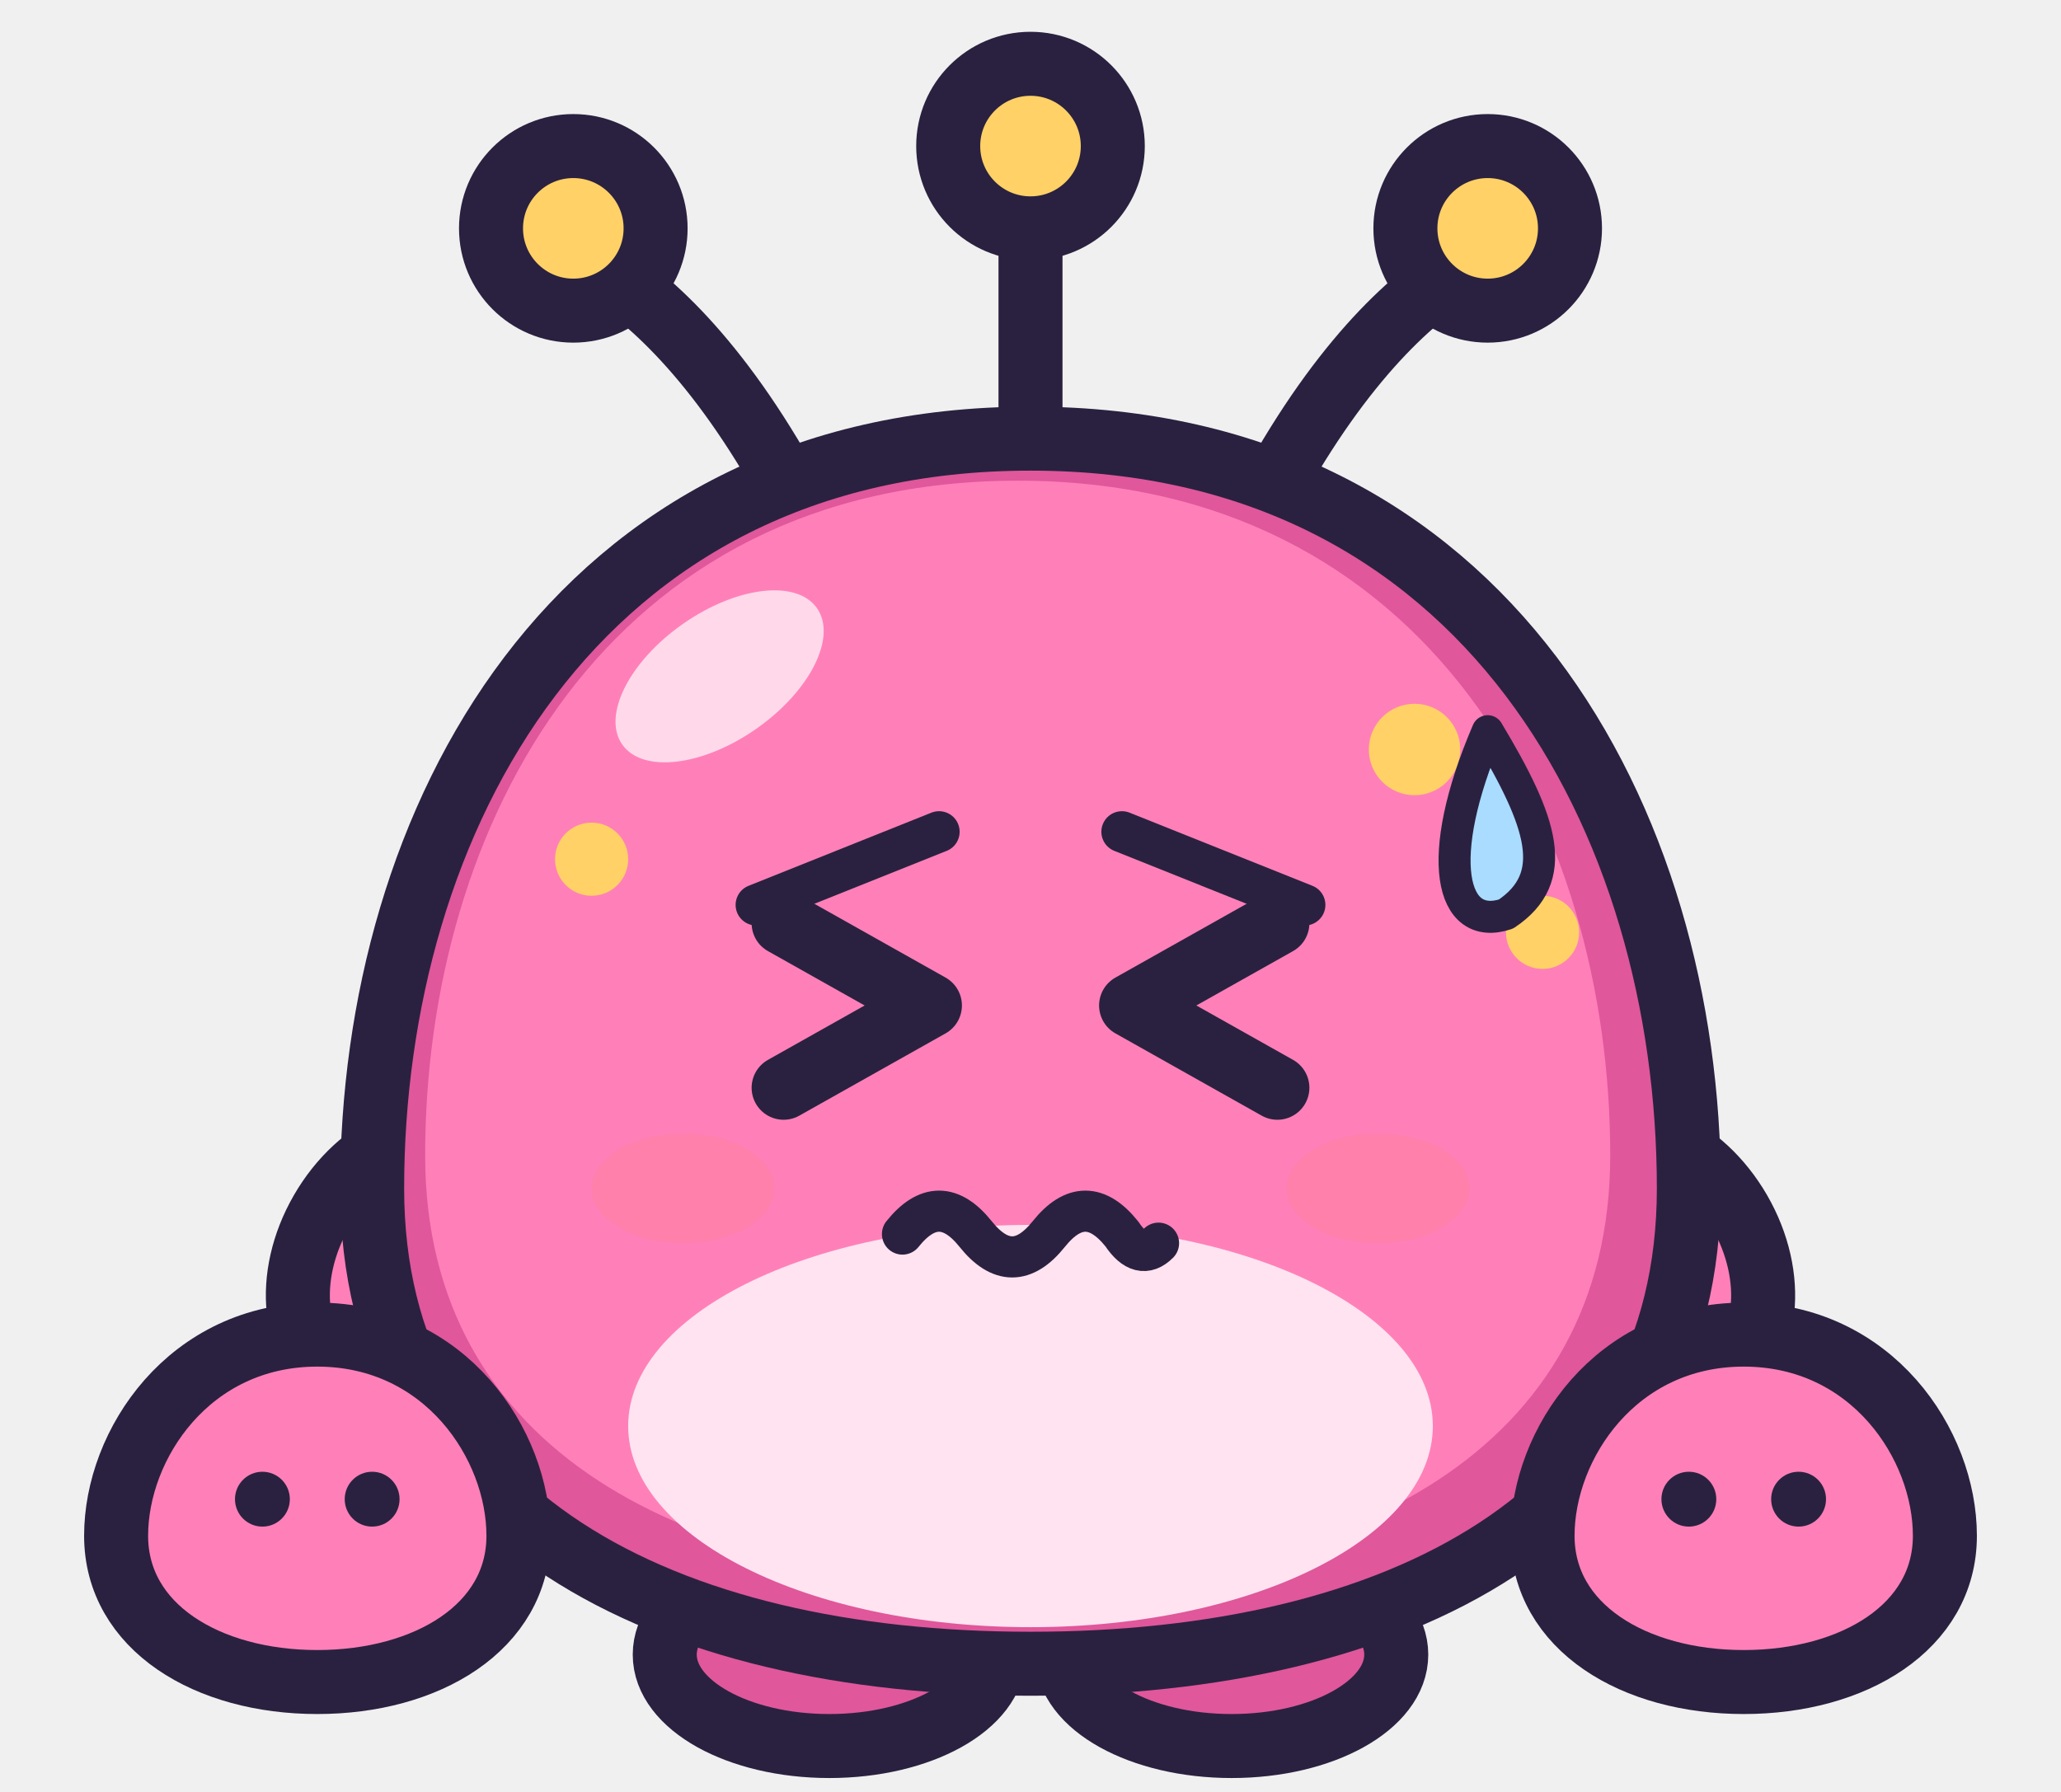
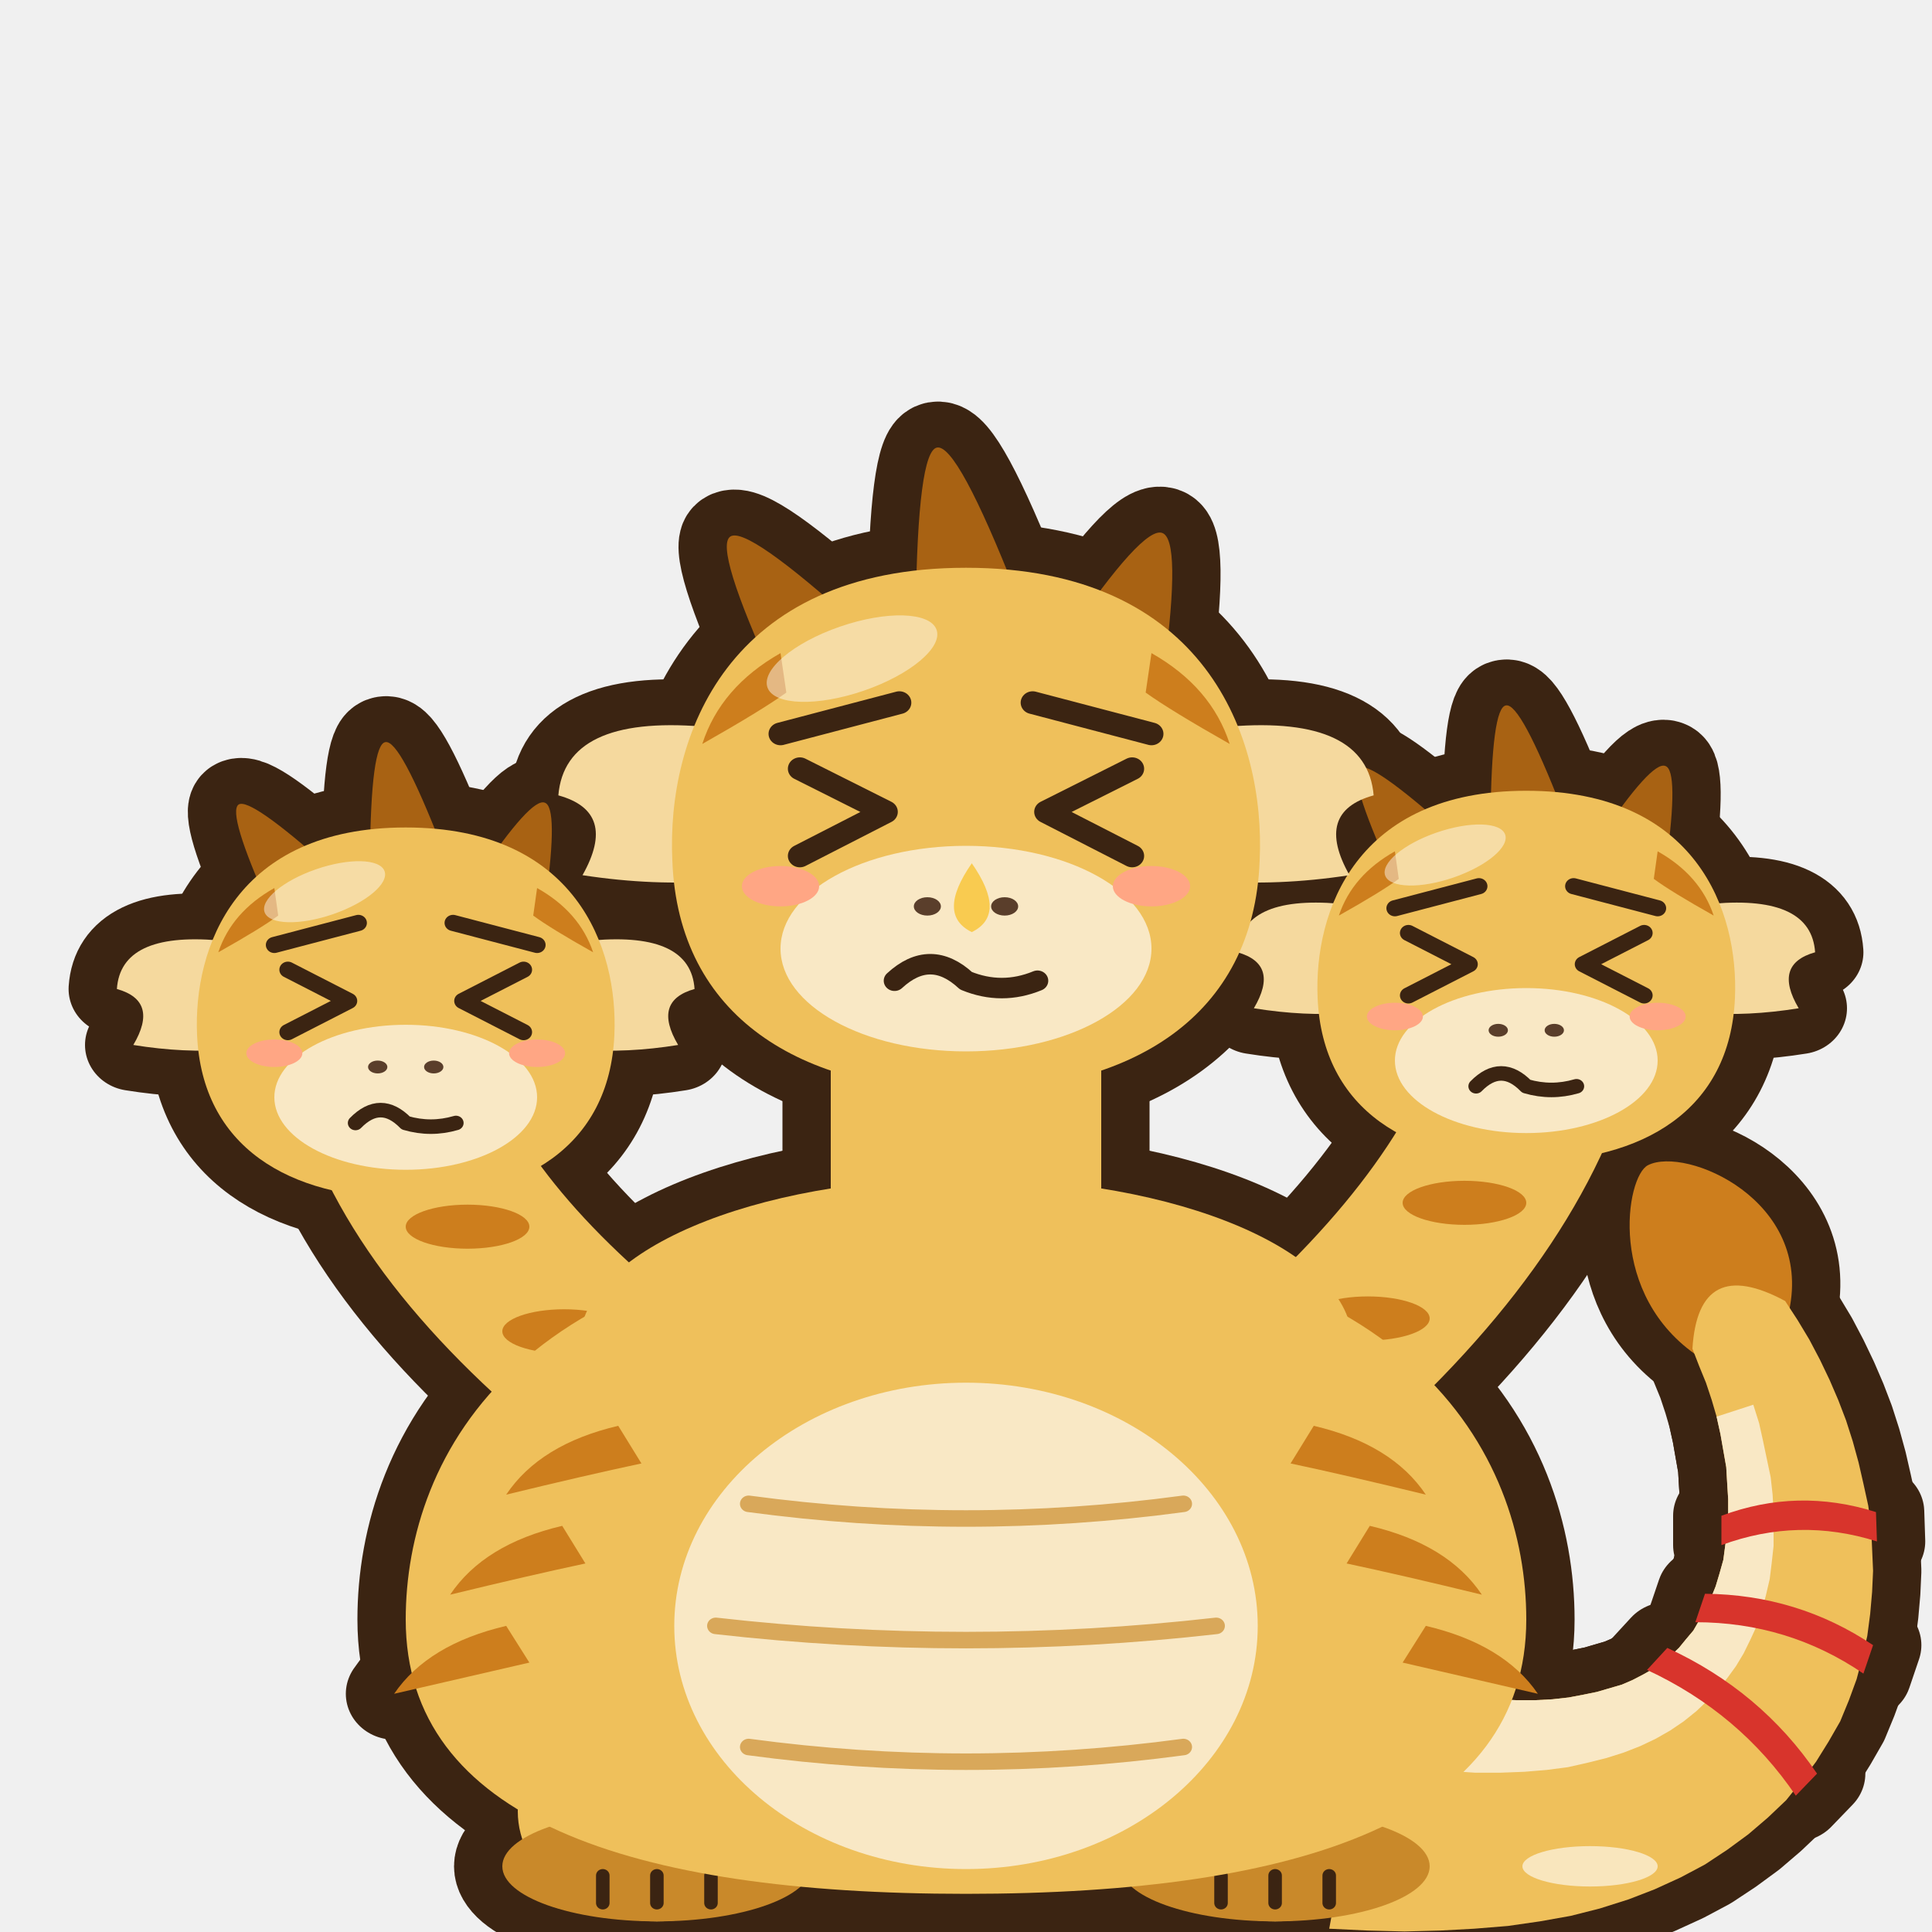
- <svg xmlns="http://www.w3.org/2000/svg" class="cr" viewBox="3.1 30.9 193.8 168.5" aria-label="Hivekin com erro" height="1024" width="1178">
-   <g class="z86" transform="matrix(.86 0 0 .86 14 27.44)">
-     <path class="o ln" d="M100 54 L100 28" fill="none" stroke="rgb(42, 33, 64)" stroke-width="7" stroke-linejoin="round" stroke-linecap="round" />
-     <circle class="o" fill="#ffd166" cx="100" cy="20" r="9" stroke="rgb(42, 33, 64)" stroke-width="7" stroke-linejoin="round" stroke-linecap="round" />
-     <path class="o ln" d="M76 62 C68 46 60 38 54 34" fill="none" stroke="rgb(42, 33, 64)" stroke-width="7" stroke-linejoin="round" stroke-linecap="round" />
-     <circle class="o" fill="#ffd166" cx="50" cy="29" r="9" stroke="rgb(42, 33, 64)" stroke-width="7" stroke-linejoin="round" stroke-linecap="round" />
-     <path class="o ln" d="M124 62 C132 46 140 38 146 34" fill="none" stroke="rgb(42, 33, 64)" stroke-width="7" stroke-linejoin="round" stroke-linecap="round" />
-     <circle class="o" fill="#ffd166" cx="150" cy="29" r="9" stroke="rgb(42, 33, 64)" stroke-width="7" stroke-linejoin="round" stroke-linecap="round" />
-     <ellipse class="o" fill="#e0579b" cx="78" cy="185" rx="18" ry="10" stroke="rgb(42, 33, 64)" stroke-width="7" stroke-linejoin="round" stroke-linecap="round" />
-     <ellipse class="o" fill="#e0579b" cx="122" cy="185" rx="18" ry="10" stroke="rgb(42, 33, 64)" stroke-width="7" stroke-linejoin="round" stroke-linecap="round" />
-     <ellipse class="o" fill="#ff80b8" cx="32" cy="142" rx="11" ry="15" transform="rotate(30 32 142)" stroke="rgb(42, 33, 64)" stroke-width="7" stroke-linejoin="round" stroke-linecap="round" />
-     <ellipse class="o" fill="#ff80b8" cx="168" cy="142" rx="11" ry="15" transform="rotate(-30 168 142)" stroke="rgb(42, 33, 64)" stroke-width="7" stroke-linejoin="round" stroke-linecap="round" />
-     <path fill="#e0579b" d="M100 52 C150 52 172 94 172 134 C172 170 140 186 100 186 C60 186 28 170 28 134 C28 94 50 52 100 52Z" stroke="none" />
-     <path fill="#ff80b8" transform="matrix(.9 0 0 .9 8.6 9.8)" d="M100 52 C150 52 172 94 172 134 C172 170 140 186 100 186 C60 186 28 170 28 134 C28 94 50 52 100 52Z" stroke="none" />
-     <ellipse fill="#ffe3f0" cx="100" cy="160" rx="44" ry="22" stroke="none" />
-     <circle fill="#ffd166" cx="142" cy="86" r="5" stroke="none" />
-     <circle fill="#ffd166" cx="156" cy="106" r="4" stroke="none" />
-     <circle fill="#ffd166" cx="52" cy="98" r="4" stroke="none" />
-     <path class="o ln" d="M100 52 C150 52 172 94 172 134 C172 170 140 186 100 186 C60 186 28 170 28 134 C28 94 50 52 100 52Z" fill="none" stroke="rgb(42, 33, 64)" stroke-width="7" stroke-linejoin="round" stroke-linecap="round" />
-     <ellipse class="hl" cx="66" cy="78" rx="13" ry="7" transform="rotate(-35 66 78)" fill="rgb(255, 255, 255)" stroke="none" opacity="0.7" />
-     <path class="o ln m" d="M70 103 L90 95" fill="none" stroke="rgb(42, 33, 64)" stroke-width="4.5" stroke-linejoin="round" stroke-linecap="round" />
-     <path class="o ln m" d="M130 103 L110 95" fill="none" stroke="rgb(42, 33, 64)" stroke-width="4.5" stroke-linejoin="round" stroke-linecap="round" />
-     <path class="o ln" d="M73 105 L89 114 L73 123" fill="none" stroke="rgb(42, 33, 64)" stroke-width="7" stroke-linejoin="round" stroke-linecap="round" />
-     <path class="o ln" d="M127 105 L111 114 L127 123" fill="none" stroke="rgb(42, 33, 64)" stroke-width="7" stroke-linejoin="round" stroke-linecap="round" />
-     <path class="o ln m" d="M86 139 Q90 134 94 139 Q98 144 102 139 Q106 134 110 139 Q112 142 114 140" fill="none" stroke="rgb(42, 33, 64)" stroke-width="4.5" stroke-linejoin="round" stroke-linecap="round" />
-     <path class="o thin" fill="#a9dcff" d="M150 84 C156 94 158 100 152 104 C146 106 144 98 150 84Z" stroke="rgb(42, 33, 64)" stroke-width="3.5" stroke-linejoin="round" stroke-linecap="round" />
-     <ellipse class="ck" cx="62" cy="134" rx="10" ry="6" fill="rgb(255, 127, 159)" stroke="none" opacity="0.55" />
-     <ellipse class="ck" cx="138" cy="134" rx="10" ry="6" fill="rgb(255, 127, 159)" stroke="none" opacity="0.55" />
-     <path class="o" fill="#ff80b8" d="M22 150 C36 150 44 162 44 172 C44 182 34 188 22 188 C10 188 0 182 0 172 C0 162 8 150 22 150Z" stroke="rgb(42, 33, 64)" stroke-width="7" stroke-linejoin="round" stroke-linecap="round" />
-     <circle class="k" cx="16" cy="168" r="3" fill="rgb(42, 33, 64)" stroke="none" />
-     <circle class="k" cx="28" cy="168" r="3" fill="rgb(42, 33, 64)" stroke="none" />
-     <path class="o" fill="#ff80b8" d="M178 150 C192 150 200 162 200 172 C200 182 190 188 178 188 C166 188 156 182 156 172 C156 162 164 150 178 150Z" stroke="rgb(42, 33, 64)" stroke-width="7" stroke-linejoin="round" stroke-linecap="round" />
-     <circle class="k" cx="172" cy="168" r="3" fill="rgb(42, 33, 64)" stroke="none" />
-     <circle class="k" cx="184" cy="168" r="3" fill="rgb(42, 33, 64)" stroke="none" />
+ <svg xmlns="http://www.w3.org/2000/svg" viewBox="0 0 200 200" width="400" height="400">
+   <g transform="translate(100 197) scale(1 0.95) translate(-100 -197)">
+     <g class="o">
+       <path stroke="#3b2412" stroke-width="10" stroke-linejoin="round" d="M185.2 132.5 C187.7 120.4 174.5 114.5 170.6 116.6 C168.3 117.8 166.3 130.8 175.9 137.5 Z" fill="#3b2412" />
+       <path stroke="#3b2412" stroke-width="10" stroke-linejoin="round" d="M137.6 199.8 L141.6 200.0 L145.4 200.1 L149.1 200.0 L152.6 199.8 L156.1 199.5 L159.4 199.0 L162.6 198.4 L165.6 197.6 L168.6 196.6 L171.3 195.5 L174.0 194.2 L176.5 192.8 L178.8 191.2 L181.0 189.5 L183.0 187.7 L184.9 185.8 L186.5 183.7 L188.0 181.6 L189.3 179.4 L190.5 177.2 L191.4 174.9 L192.2 172.6 L192.8 170.2 L193.3 167.9 L193.6 165.5 L193.8 163.1 L193.9 160.8 L193.8 158.4 L193.7 156.0 L193.4 153.7 L192.9 151.3 L192.4 149.0 L191.8 146.7 L191.1 144.4 L190.3 142.2 L189.4 140.0 L188.4 137.8 L187.3 135.6 L186.1 133.5 L184.8 131.4 Q175.8 126.3 175.2 136.6 L175.2 136.6 L175.9 138.5 L176.6 140.3 L177.2 142.2 L177.7 144.0 L178.1 145.9 L178.4 147.7 L178.7 149.5 L178.8 151.3 L178.9 153.0 L178.9 154.8 L178.8 156.4 L178.6 158.0 L178.4 159.6 L178.0 161.1 L177.6 162.5 L177.1 163.8 L176.6 165.0 L175.9 166.2 L175.3 167.3 L174.5 168.3 L173.8 169.2 L172.9 170.1 L172.0 170.8 L171.1 171.5 L170.1 172.1 L169.0 172.7 L167.9 173.2 L166.6 173.6 L165.3 174.0 L163.9 174.3 L162.4 174.6 L160.7 174.8 L158.9 174.9 L157.0 174.9 L154.9 174.8 L152.7 174.5 L150.3 174.2 L147.8 173.7 L145.2 173.1 L142.4 172.2 Z" fill="#3b2412" />
+       <path stroke="#3b2412" stroke-width="10" stroke-linejoin="round" d="M147.0 182.3 L149.9 182.6 L152.7 182.8 L155.3 182.8 L157.8 182.7 L160.1 182.5 L162.3 182.2 L164.4 181.7 L166.3 181.2 L168.1 180.6 L169.8 179.9 L171.4 179.1 L172.9 178.2 L174.3 177.2 L175.6 176.1 L176.7 175.0 L177.8 173.8 L178.8 172.5 L179.7 171.2 L180.5 169.8 L181.2 168.3 L181.9 166.7 L182.4 165.1 L182.8 163.5 L183.2 161.7 L183.4 160.0 L183.6 158.1 L183.6 156.3 L183.6 154.4 L183.5 152.5 L183.3 150.6 L182.9 148.6 L182.5 146.6 L182.1 144.7 L181.5 142.7 L177.7 144.0 L178.1 145.9 L178.4 147.7 L178.7 149.5 L178.8 151.3 L178.9 153.0 L178.9 154.8 L178.8 156.4 L178.6 158.0 L178.4 159.6 L178.0 161.1 L177.6 162.5 L177.1 163.8 L176.6 165.0 L175.9 166.2 L175.3 167.3 L174.5 168.3 L173.8 169.2 L172.9 170.1 L172.0 170.8 L171.1 171.5 L170.1 172.1 L169.0 172.7 L167.9 173.2 L166.6 173.6 L165.3 174.0 L163.9 174.3 L162.4 174.6 L160.7 174.8 L158.9 174.9 L157.0 174.9 L154.9 174.8 L152.7 174.5 L150.3 174.2 L147.8 173.7 Z" fill="#3b2412" />
+       <path stroke="#3b2412" stroke-width="10" stroke-linejoin="round" d="M185.9 185.3 Q180.1 176.3 170.5 171.6 L172.6 169.2 Q182.3 173.9 188.1 182.9 Z" fill="#3b2412" />
+       <path stroke="#3b2412" stroke-width="10" stroke-linejoin="round" d="M192.9 172.0 Q185.1 166.4 175.5 166.4 L176.5 163.3 Q186.1 163.4 193.9 168.9 Z" fill="#3b2412" />
+       <path stroke="#3b2412" stroke-width="10" stroke-linejoin="round" d="M194.3 157.6 Q186.2 154.9 178.2 158.0 L178.2 154.8 Q186.1 151.7 194.2 154.4 Z" fill="#3b2412" />
+       <ellipse stroke="#3b2412" stroke-width="10" stroke-linejoin="round" cx="68.0" cy="187.0" rx="14.4" ry="12.0" fill="#3b2412" />
+       <ellipse stroke="#3b2412" stroke-width="10" stroke-linejoin="round" cx="68.0" cy="193.0" rx="16.0" ry="6.0" fill="#3b2412" />
+       <path d="M62.4 194.0 L62.4 197.0 M68.0 194.0 L68.0 197.0 M73.6 194.0 L73.6 197.0" fill="none" stroke="#3b2412" stroke-width="11.4" stroke-linecap="round" stroke-linejoin="round" />
+       <ellipse stroke="#3b2412" stroke-width="10" stroke-linejoin="round" cx="132.0" cy="187.0" rx="14.4" ry="12.0" fill="#3b2412" />
+       <ellipse stroke="#3b2412" stroke-width="10" stroke-linejoin="round" cx="132.0" cy="193.0" rx="16.0" ry="6.0" fill="#3b2412" />
+       <path d="M126.4 194.0 L126.4 197.0 M132.0 194.0 L132.0 197.0 M137.6 194.0 L137.6 197.0" fill="none" stroke="#3b2412" stroke-width="11.4" stroke-linecap="round" stroke-linejoin="round" />
+       <path d="M72.0 146.0 Q49.0 129.0 42.0 112.0" fill="none" stroke="#3b2412" stroke-width="30.0" stroke-linecap="round" stroke-linejoin="round" />
+       <path d="M128.0 146.0 Q151.0 127.0 158.0 108.0" fill="none" stroke="#3b2412" stroke-width="30.0" stroke-linecap="round" stroke-linejoin="round" />
+       <ellipse stroke="#3b2412" stroke-width="10" stroke-linejoin="round" cx="58.4" cy="134.7" rx="6.4" ry="2.4" fill="#3b2412" />
+       <ellipse stroke="#3b2412" stroke-width="10" stroke-linejoin="round" cx="48.4" cy="123.3" rx="6.4" ry="2.4" fill="#3b2412" />
+       <ellipse stroke="#3b2412" stroke-width="10" stroke-linejoin="round" cx="141.6" cy="133.3" rx="6.4" ry="2.4" fill="#3b2412" />
+       <ellipse stroke="#3b2412" stroke-width="10" stroke-linejoin="round" cx="151.6" cy="120.7" rx="6.4" ry="2.4" fill="#3b2412" />
+       <ellipse stroke="#3b2412" stroke-width="10" stroke-linejoin="round" cx="100.0" cy="136.0" rx="40.0" ry="18.0" fill="#3b2412" />
+       <path d="M100.0 146.0 Q100.0 126.0 100.0 106.0" fill="none" stroke="#3b2412" stroke-width="38.0" stroke-linecap="round" stroke-linejoin="round" />
+       <path stroke="#3b2412" stroke-width="10" stroke-linejoin="round" d="M100.0 124.0 C146.4 124.0 158.0 148.4 158.0 166.1 C158.0 187.8 134.8 196.0 100.0 196.0 C65.2 196.0 42.0 187.8 42.0 166.1 C42.0 148.4 53.6 124.0 100.0 124.0 Z" fill="#3b2412" />
+       <path stroke="#3b2412" stroke-width="10" stroke-linejoin="round" d="M64.0 145.0 Q55.9 147.0 52.4 152.5 Q60.6 150.4 66.4 149.1 Z" fill="#3b2412" />
+       <path stroke="#3b2412" stroke-width="10" stroke-linejoin="round" d="M58.2 155.9 Q50.1 157.9 46.6 163.4 Q54.8 161.3 60.6 160.0 Z" fill="#3b2412" />
+       <path stroke="#3b2412" stroke-width="10" stroke-linejoin="round" d="M52.4 166.8 Q44.3 168.8 40.8 174.2 Q49.0 172.2 54.8 170.8 Z" fill="#3b2412" />
+       <path stroke="#3b2412" stroke-width="10" stroke-linejoin="round" d="M136.0 145.0 Q144.1 147.0 147.6 152.5 Q139.4 150.4 133.6 149.1 Z" fill="#3b2412" />
+       <path stroke="#3b2412" stroke-width="10" stroke-linejoin="round" d="M141.8 155.9 Q149.9 157.9 153.4 163.4 Q145.2 161.3 139.4 160.0 Z" fill="#3b2412" />
+       <path stroke="#3b2412" stroke-width="10" stroke-linejoin="round" d="M147.6 166.8 Q155.7 168.8 159.2 174.2 Q151.0 172.2 145.2 170.8 Z" fill="#3b2412" />
+       <ellipse stroke="#3b2412" stroke-width="10" stroke-linejoin="round" cx="100.0" cy="166.8" rx="30.2" ry="26.5" fill="#3b2412" />
+       <path d="M77.5 153.5 Q100.0 156.7 122.5 153.5" fill="none" stroke="#3b2412" stroke-width="11.8" stroke-linecap="round" stroke-linejoin="round" />
+       <path d="M74.1 166.8 Q100.0 169.9 125.9 166.8" fill="none" stroke="#3b2412" stroke-width="11.8" stroke-linecap="round" stroke-linejoin="round" />
+       <path d="M77.5 180.0 Q100.0 183.2 122.5 180.0" fill="none" stroke="#3b2412" stroke-width="11.8" stroke-linecap="round" stroke-linejoin="round" />
+       <path stroke="#3b2412" stroke-width="10" stroke-linejoin="round" d="M34.1 84.2 Q25.9 76.5 24.7 77.3 Q23.5 78.2 27.9 88.5 Z" fill="#3b2412" />
+       <path stroke="#3b2412" stroke-width="10" stroke-linejoin="round" d="M45.7 81.8 Q41.4 70.2 39.9 70.5 Q38.4 70.7 38.3 83.0 Z" fill="#3b2412" />
+       <path stroke="#3b2412" stroke-width="10" stroke-linejoin="round" d="M56.5 87.6 Q57.8 77.6 56.4 77.1 Q55.0 76.5 49.5 85.1 Z" fill="#3b2412" />
+       <path stroke="#3b2412" stroke-width="10" stroke-linejoin="round" d="M22.6 92.1 Q12.5 91.2 12.1 97.4 Q16.5 98.7 13.8 103.5 Q19.1 104.4 23.7 104.0 Z" fill="#3b2412" />
+       <path stroke="#3b2412" stroke-width="10" stroke-linejoin="round" d="M61.4 92.1 Q71.5 91.2 71.9 97.4 Q67.5 98.7 70.2 103.5 Q64.9 104.4 60.3 104.0 Z" fill="#3b2412" />
+       <path stroke="#3b2412" stroke-width="10" stroke-linejoin="round" d="M42.0 79.8 C59.6 79.8 64.0 92.9 63.6 102.4 C63.1 114.6 54.1 120.2 42.0 120.2 C29.9 120.2 20.9 114.6 20.4 102.4 C20.0 92.9 24.4 79.8 42.0 79.8 Z" fill="#3b2412" />
+       <path stroke="#3b2412" stroke-width="10" stroke-linejoin="round" d="M28.4 86.4 Q24.0 89.0 22.6 93.4 Q27.0 90.8 28.8 89.4 Z" fill="#3b2412" />
+       <path stroke="#3b2412" stroke-width="10" stroke-linejoin="round" d="M55.6 86.4 Q60.0 89.0 61.4 93.4 Q57.0 90.8 55.2 89.4 Z" fill="#3b2412" />
+       <ellipse stroke="#3b2412" stroke-width="10" stroke-linejoin="round" cx="42.0" cy="109.2" rx="13.6" ry="7.9" fill="#3b2412" />
+       <ellipse stroke="#3b2412" stroke-width="10" stroke-linejoin="round" cx="39.1" cy="105.9" rx="1.0" ry="0.7" fill="#3b2412" />
+       <ellipse stroke="#3b2412" stroke-width="10" stroke-linejoin="round" cx="44.9" cy="105.9" rx="1.0" ry="0.7" fill="#3b2412" />
+       <path d="M29.8 95.3 L36.1 98.7 L29.8 102.1" fill="none" stroke="#3b2412" stroke-width="11.76" stroke-linecap="round" stroke-linejoin="round" />
+       <path d="M28.4 92.6 L37.1 90.2" fill="none" stroke="#3b2412" stroke-width="11.76" stroke-linecap="round" stroke-linejoin="round" />
+       <path d="M54.2 95.3 L47.9 98.7 L54.2 102.1" fill="none" stroke="#3b2412" stroke-width="11.76" stroke-linecap="round" stroke-linejoin="round" />
+       <path d="M55.6 92.6 L46.9 90.2" fill="none" stroke="#3b2412" stroke-width="11.76" stroke-linecap="round" stroke-linejoin="round" />
+       <path d="M36.8 112.0 Q39.4 109.2 42.0 112.0 Q44.6 112.8 47.2 112.0" fill="none" stroke="#3b2412" stroke-width="11.584" stroke-linecap="round" stroke-linejoin="round" />
+       <ellipse stroke="#3b2412" stroke-width="10" stroke-linejoin="round" cx="28.4" cy="104.4" rx="2.9" ry="1.5" fill="#3b2412" />
+       <ellipse stroke="#3b2412" stroke-width="10" stroke-linejoin="round" cx="55.6" cy="104.4" rx="2.9" ry="1.5" fill="#3b2412" />
+       <path stroke="#3b2412" stroke-width="10" stroke-linejoin="round" d="M150.1 80.2 Q141.9 72.5 140.7 73.3 Q139.5 74.2 143.9 84.5 Z" fill="#3b2412" />
+       <path stroke="#3b2412" stroke-width="10" stroke-linejoin="round" d="M161.7 77.8 Q157.4 66.2 155.9 66.5 Q154.4 66.7 154.3 79.0 Z" fill="#3b2412" />
+       <path stroke="#3b2412" stroke-width="10" stroke-linejoin="round" d="M172.5 83.6 Q173.8 73.6 172.4 73.1 Q171.0 72.5 165.5 81.1 Z" fill="#3b2412" />
+       <path stroke="#3b2412" stroke-width="10" stroke-linejoin="round" d="M138.6 88.1 Q128.5 87.2 128.1 93.4 Q132.5 94.7 129.8 99.5 Q135.1 100.4 139.7 100.0 Z" fill="#3b2412" />
+       <path stroke="#3b2412" stroke-width="10" stroke-linejoin="round" d="M177.4 88.1 Q187.5 87.2 187.9 93.4 Q183.5 94.7 186.2 99.5 Q180.9 100.4 176.3 100.0 Z" fill="#3b2412" />
+       <path stroke="#3b2412" stroke-width="10" stroke-linejoin="round" d="M158.0 75.8 C175.6 75.8 180.0 88.9 179.6 98.4 C179.1 110.6 170.1 116.2 158.0 116.2 C145.9 116.2 136.9 110.6 136.4 98.4 C136.0 88.9 140.4 75.8 158.0 75.8 Z" fill="#3b2412" />
+       <path stroke="#3b2412" stroke-width="10" stroke-linejoin="round" d="M144.4 82.4 Q140.0 85.0 138.6 89.4 Q143.0 86.8 144.8 85.4 Z" fill="#3b2412" />
+       <path stroke="#3b2412" stroke-width="10" stroke-linejoin="round" d="M171.6 82.4 Q176.0 85.0 177.4 89.4 Q173.0 86.8 171.2 85.4 Z" fill="#3b2412" />
+       <ellipse stroke="#3b2412" stroke-width="10" stroke-linejoin="round" cx="158.0" cy="105.2" rx="13.6" ry="7.9" fill="#3b2412" />
+       <ellipse stroke="#3b2412" stroke-width="10" stroke-linejoin="round" cx="155.1" cy="101.9" rx="1.0" ry="0.7" fill="#3b2412" />
+       <ellipse stroke="#3b2412" stroke-width="10" stroke-linejoin="round" cx="160.9" cy="101.9" rx="1.0" ry="0.7" fill="#3b2412" />
+       <path d="M145.8 91.3 L152.1 94.7 L145.8 98.1" fill="none" stroke="#3b2412" stroke-width="11.76" stroke-linecap="round" stroke-linejoin="round" />
+       <path d="M144.4 88.6 L153.1 86.2" fill="none" stroke="#3b2412" stroke-width="11.76" stroke-linecap="round" stroke-linejoin="round" />
+       <path d="M170.2 91.3 L163.9 94.7 L170.2 98.1" fill="none" stroke="#3b2412" stroke-width="11.76" stroke-linecap="round" stroke-linejoin="round" />
+       <path d="M171.6 88.6 L162.9 86.2" fill="none" stroke="#3b2412" stroke-width="11.76" stroke-linecap="round" stroke-linejoin="round" />
+       <path d="M152.8 108.0 Q155.4 105.2 158.0 108.0 Q160.6 108.8 163.2 108.0" fill="none" stroke="#3b2412" stroke-width="11.584" stroke-linecap="round" stroke-linejoin="round" />
+       <ellipse stroke="#3b2412" stroke-width="10" stroke-linejoin="round" cx="144.4" cy="100.4" rx="2.9" ry="1.5" fill="#3b2412" />
+       <ellipse stroke="#3b2412" stroke-width="10" stroke-linejoin="round" cx="171.6" cy="100.4" rx="2.9" ry="1.5" fill="#3b2412" />
+       <path stroke="#3b2412" stroke-width="10" stroke-linejoin="round" d="M88.8 57.8 Q77.3 46.9 75.6 48.1 Q73.9 49.3 80.2 63.8 Z" fill="#3b2412" />
+       <path stroke="#3b2412" stroke-width="10" stroke-linejoin="round" d="M105.2 54.3 Q99.1 38.0 97.0 38.4 Q95.0 38.8 94.8 56.1 Z" fill="#3b2412" />
+       <path stroke="#3b2412" stroke-width="10" stroke-linejoin="round" d="M120.5 62.6 Q122.3 48.4 120.3 47.7 Q118.3 47.0 110.5 59.0 Z" fill="#3b2412" />
+       <path stroke="#3b2412" stroke-width="10" stroke-linejoin="round" d="M72.7 68.8 Q58.5 67.6 57.8 76.3 Q64.0 78.1 60.3 85.0 Q67.8 86.2 74.3 85.6 Z" fill="#3b2412" />
+       <path stroke="#3b2412" stroke-width="10" stroke-linejoin="round" d="M127.3 68.8 Q141.5 67.6 142.2 76.3 Q136.0 78.1 139.7 85.0 Q132.2 86.2 125.7 85.6 Z" fill="#3b2412" />
+       <path stroke="#3b2412" stroke-width="10" stroke-linejoin="round" d="M100.0 51.5 C124.8 51.5 131.0 70.0 130.4 83.4 C129.8 100.5 117.0 108.5 100.0 108.5 C83.0 108.5 70.2 100.5 69.6 83.4 C69.0 70.0 75.2 51.5 100.0 51.5 Z" fill="#3b2412" />
+       <path stroke="#3b2412" stroke-width="10" stroke-linejoin="round" d="M80.8 60.8 Q74.6 64.5 72.7 70.7 Q78.9 67.0 81.4 65.1 Z" fill="#3b2412" />
+       <path stroke="#3b2412" stroke-width="10" stroke-linejoin="round" d="M119.2 60.8 Q125.4 64.5 127.3 70.7 Q121.1 67.0 118.6 65.1 Z" fill="#3b2412" />
+       <ellipse stroke="#3b2412" stroke-width="10" stroke-linejoin="round" cx="100.0" cy="93.0" rx="19.2" ry="11.2" fill="#3b2412" />
+       <ellipse stroke="#3b2412" stroke-width="10" stroke-linejoin="round" cx="96.0" cy="88.4" rx="1.4" ry="1.0" fill="#3b2412" />
+       <ellipse stroke="#3b2412" stroke-width="10" stroke-linejoin="round" cx="104.0" cy="88.4" rx="1.4" ry="1.0" fill="#3b2412" />
+       <path d="M82.8 73.4 L91.7 78.1 L82.8 82.9" fill="none" stroke="#3b2412" stroke-width="12.48" stroke-linecap="round" stroke-linejoin="round" />
+       <path d="M80.8 69.6 L93.1 66.2" fill="none" stroke="#3b2412" stroke-width="12.48" stroke-linecap="round" stroke-linejoin="round" />
+       <path d="M117.2 73.4 L108.3 78.1 L117.2 82.9" fill="none" stroke="#3b2412" stroke-width="12.48" stroke-linecap="round" stroke-linejoin="round" />
+       <path d="M119.2 69.6 L106.9 66.2" fill="none" stroke="#3b2412" stroke-width="12.48" stroke-linecap="round" stroke-linejoin="round" />
+       <path d="M92.6 96.5 Q96.3 92.9 100.0 96.5 Q103.7 98.1 107.4 96.5" fill="none" stroke="#3b2412" stroke-width="12.232" stroke-linecap="round" stroke-linejoin="round" />
+       <ellipse stroke="#3b2412" stroke-width="10" stroke-linejoin="round" cx="80.8" cy="86.2" rx="4.0" ry="2.2" fill="#3b2412" />
+       <ellipse stroke="#3b2412" stroke-width="10" stroke-linejoin="round" cx="119.2" cy="86.2" rx="4.0" ry="2.2" fill="#3b2412" />
+       <path stroke="#3b2412" stroke-width="10" stroke-linejoin="round" d="M100.6 83.7 Q104.3 89.3 100.6 91.2 Q96.9 89.3 100.6 83.7 Z" fill="#3b2412" />
+     </g>
+     <path d="M185.2 132.5 C187.7 120.4 174.5 114.5 170.6 116.6 C168.3 117.8 166.3 130.8 175.9 137.5 Z" fill="#cd7e1d" />
+     <path d="M137.6 199.8 L141.6 200.0 L145.4 200.1 L149.1 200.0 L152.6 199.8 L156.1 199.5 L159.4 199.0 L162.6 198.4 L165.6 197.6 L168.6 196.6 L171.3 195.5 L174.0 194.2 L176.5 192.8 L178.8 191.2 L181.0 189.5 L183.0 187.7 L184.9 185.8 L186.5 183.7 L188.0 181.6 L189.3 179.4 L190.5 177.2 L191.4 174.9 L192.2 172.6 L192.8 170.2 L193.3 167.9 L193.6 165.5 L193.8 163.1 L193.9 160.8 L193.8 158.4 L193.7 156.0 L193.4 153.7 L192.9 151.3 L192.4 149.0 L191.8 146.7 L191.1 144.4 L190.3 142.2 L189.4 140.0 L188.4 137.8 L187.3 135.6 L186.1 133.5 L184.8 131.4 Q175.8 126.3 175.2 136.6 L175.2 136.6 L175.9 138.5 L176.6 140.3 L177.2 142.2 L177.7 144.0 L178.1 145.9 L178.4 147.7 L178.7 149.5 L178.8 151.3 L178.9 153.0 L178.9 154.8 L178.8 156.4 L178.6 158.0 L178.4 159.6 L178.0 161.1 L177.6 162.5 L177.1 163.8 L176.6 165.0 L175.9 166.2 L175.3 167.3 L174.5 168.3 L173.8 169.2 L172.9 170.1 L172.0 170.8 L171.1 171.5 L170.1 172.1 L169.0 172.7 L167.9 173.2 L166.6 173.6 L165.3 174.0 L163.9 174.3 L162.4 174.6 L160.7 174.8 L158.9 174.9 L157.0 174.9 L154.9 174.8 L152.7 174.5 L150.3 174.2 L147.8 173.7 L145.2 173.1 L142.4 172.2 Z" fill="#efc05b" />
+     <path d="M147.0 182.3 L149.9 182.6 L152.7 182.8 L155.3 182.8 L157.8 182.7 L160.1 182.5 L162.3 182.2 L164.4 181.7 L166.3 181.2 L168.1 180.6 L169.8 179.9 L171.4 179.1 L172.9 178.2 L174.3 177.2 L175.6 176.1 L176.7 175.0 L177.8 173.8 L178.8 172.5 L179.7 171.2 L180.5 169.8 L181.2 168.3 L181.9 166.7 L182.4 165.1 L182.8 163.5 L183.2 161.7 L183.4 160.0 L183.6 158.1 L183.6 156.3 L183.6 154.4 L183.5 152.5 L183.3 150.6 L182.9 148.6 L182.5 146.6 L182.1 144.7 L181.5 142.7 L177.7 144.0 L178.1 145.9 L178.4 147.7 L178.7 149.5 L178.8 151.3 L178.9 153.0 L178.9 154.8 L178.8 156.4 L178.6 158.0 L178.4 159.6 L178.0 161.1 L177.6 162.5 L177.1 163.8 L176.6 165.0 L175.9 166.2 L175.3 167.3 L174.5 168.3 L173.8 169.2 L172.9 170.1 L172.0 170.8 L171.1 171.5 L170.1 172.1 L169.0 172.7 L167.9 173.2 L166.6 173.6 L165.3 174.0 L163.9 174.3 L162.4 174.6 L160.7 174.8 L158.9 174.9 L157.0 174.9 L154.9 174.8 L152.7 174.5 L150.3 174.2 L147.8 173.7 Z" fill="#f9e8c5" />
+     <path d="M185.9 185.3 Q180.1 176.3 170.5 171.6 L172.6 169.2 Q182.3 173.9 188.1 182.9 Z" fill="#d8342c" />
+     <path d="M192.9 172.0 Q185.1 166.4 175.5 166.4 L176.5 163.3 Q186.1 163.4 193.9 168.9 Z" fill="#d8342c" />
+     <path d="M194.3 157.6 Q186.2 154.9 178.2 158.0 L178.2 154.8 Q186.1 151.7 194.2 154.4 Z" fill="#d8342c" />
+     <ellipse cx="164.6" cy="193.0" rx="7.0" ry="2.2" fill="#ffffff" opacity="0.6" transform="rotate(0 164.6 193.0)" />
+     <ellipse cx="68.0" cy="187.0" rx="14.4" ry="12.0" fill="#efc05b" />
+     <ellipse cx="68.0" cy="193.0" rx="16.0" ry="6.0" fill="#c9892a" />
+     <path d="M62.4 194.0 L62.4 197.0 M68.0 194.0 L68.0 197.0 M73.6 194.0 L73.6 197.0" fill="none" stroke="#3b2412" stroke-width="1.4" stroke-linecap="round" stroke-linejoin="round" />
+     <ellipse cx="132.0" cy="187.0" rx="14.4" ry="12.0" fill="#efc05b" />
+     <ellipse cx="132.0" cy="193.0" rx="16.0" ry="6.0" fill="#c9892a" />
+     <path d="M126.4 194.0 L126.4 197.0 M132.0 194.0 L132.0 197.0 M137.6 194.0 L137.6 197.0" fill="none" stroke="#3b2412" stroke-width="1.4" stroke-linecap="round" stroke-linejoin="round" />
+     <path d="M72.0 146.0 Q49.0 129.0 42.0 112.0" fill="none" stroke="#efc05b" stroke-width="20" stroke-linecap="round" stroke-linejoin="round" />
+     <path d="M128.0 146.0 Q151.0 127.0 158.0 108.0" fill="none" stroke="#efc05b" stroke-width="20" stroke-linecap="round" stroke-linejoin="round" />
+     <ellipse cx="58.4" cy="134.7" rx="6.4" ry="2.4" fill="#cd7e1d" />
+     <ellipse cx="48.4" cy="123.3" rx="6.4" ry="2.4" fill="#cd7e1d" />
+     <ellipse cx="141.6" cy="133.3" rx="6.4" ry="2.4" fill="#cd7e1d" />
+     <ellipse cx="151.6" cy="120.7" rx="6.4" ry="2.4" fill="#cd7e1d" />
+     <ellipse cx="100.0" cy="136.0" rx="40.0" ry="18.0" fill="#efc05b" />
+     <path d="M100.0 146.0 Q100.0 126.0 100.0 106.0" fill="none" stroke="#efc05b" stroke-width="28" stroke-linecap="round" stroke-linejoin="round" />
+     <path d="M100.0 124.0 C146.4 124.0 158.0 148.4 158.0 166.1 C158.0 187.8 134.8 196.0 100.0 196.0 C65.2 196.0 42.0 187.8 42.0 166.1 C42.0 148.4 53.6 124.0 100.0 124.0 Z" fill="#efc05b" />
+     <path d="M64.0 145.0 Q55.9 147.0 52.4 152.5 Q60.6 150.4 66.4 149.1 Z" fill="#cd7e1d" />
+     <path d="M58.2 155.9 Q50.1 157.9 46.6 163.4 Q54.8 161.3 60.6 160.0 Z" fill="#cd7e1d" />
+     <path d="M52.4 166.8 Q44.3 168.8 40.8 174.2 Q49.0 172.2 54.8 170.8 Z" fill="#cd7e1d" />
+     <path d="M136.0 145.0 Q144.1 147.0 147.6 152.5 Q139.4 150.4 133.6 149.1 Z" fill="#cd7e1d" />
+     <path d="M141.8 155.9 Q149.9 157.9 153.4 163.4 Q145.2 161.3 139.4 160.0 Z" fill="#cd7e1d" />
+     <path d="M147.6 166.8 Q155.7 168.8 159.2 174.2 Q151.0 172.2 145.2 170.8 Z" fill="#cd7e1d" />
+     <ellipse cx="100.0" cy="166.8" rx="30.2" ry="26.5" fill="#f9e8c5" />
+     <path d="M77.5 153.5 Q100.0 156.7 122.5 153.5" fill="none" stroke="#d9a85a" stroke-width="1.8" stroke-linecap="round" stroke-linejoin="round" />
+     <path d="M74.1 166.8 Q100.0 169.9 125.9 166.8" fill="none" stroke="#d9a85a" stroke-width="1.8" stroke-linecap="round" stroke-linejoin="round" />
+     <path d="M77.5 180.0 Q100.0 183.2 122.5 180.0" fill="none" stroke="#d9a85a" stroke-width="1.8" stroke-linecap="round" stroke-linejoin="round" />
+     <path d="M34.1 84.2 Q25.9 76.5 24.7 77.3 Q23.5 78.2 27.9 88.5 Z" fill="#a86213" />
+     <path d="M45.7 81.8 Q41.4 70.2 39.9 70.5 Q38.4 70.7 38.3 83.0 Z" fill="#a86213" />
+     <path d="M56.5 87.6 Q57.8 77.6 56.4 77.1 Q55.0 76.5 49.5 85.1 Z" fill="#a86213" />
+     <path d="M22.6 92.1 Q12.5 91.2 12.1 97.4 Q16.5 98.7 13.8 103.5 Q19.1 104.4 23.7 104.0 Z" fill="#f5d99e" />
+     <path d="M61.4 92.1 Q71.5 91.2 71.9 97.4 Q67.5 98.7 70.2 103.5 Q64.9 104.4 60.3 104.0 Z" fill="#f5d99e" />
+     <path d="M42.0 79.8 C59.6 79.8 64.0 92.9 63.6 102.4 C63.1 114.6 54.1 120.2 42.0 120.2 C29.9 120.2 20.9 114.6 20.4 102.4 C20.0 92.9 24.4 79.8 42.0 79.8 Z" fill="#efc05b" />
+     <path d="M28.4 86.4 Q24.0 89.0 22.6 93.4 Q27.0 90.8 28.8 89.4 Z" fill="#cd7e1d" />
+     <path d="M55.6 86.4 Q60.0 89.0 61.4 93.4 Q57.0 90.8 55.2 89.4 Z" fill="#cd7e1d" />
+     <ellipse cx="42.0" cy="109.2" rx="13.6" ry="7.9" fill="#f9e8c5" />
+     <ellipse cx="39.1" cy="105.9" rx="1.0" ry="0.7" fill="#5a3e2b" />
+     <ellipse cx="44.9" cy="105.9" rx="1.0" ry="0.7" fill="#5a3e2b" />
+     <path d="M29.8 95.3 L36.1 98.7 L29.8 102.1" fill="none" stroke="#3b2412" stroke-width="1.76" stroke-linecap="round" stroke-linejoin="round" />
+     <path d="M28.4 92.6 L37.1 90.2" fill="none" stroke="#3b2412" stroke-width="1.76" stroke-linecap="round" stroke-linejoin="round" />
+     <path d="M54.2 95.3 L47.9 98.7 L54.2 102.1" fill="none" stroke="#3b2412" stroke-width="1.76" stroke-linecap="round" stroke-linejoin="round" />
+     <path d="M55.6 92.6 L46.9 90.2" fill="none" stroke="#3b2412" stroke-width="1.76" stroke-linecap="round" stroke-linejoin="round" />
+     <path d="M36.8 112.0 Q39.4 109.2 42.0 112.0 Q44.6 112.8 47.2 112.0" fill="none" stroke="#3b2412" stroke-width="1.584" stroke-linecap="round" stroke-linejoin="round" />
+     <ellipse cx="28.4" cy="104.4" rx="2.9" ry="1.5" fill="#ffa684" />
+     <ellipse cx="55.6" cy="104.4" rx="2.9" ry="1.5" fill="#ffa684" />
+     <ellipse cx="33.6" cy="86.8" rx="6.6" ry="2.6" fill="#ffffff" opacity="0.45" transform="rotate(-20 33.6 86.8)" />
+     <path d="M150.1 80.2 Q141.9 72.5 140.7 73.3 Q139.5 74.2 143.9 84.5 Z" fill="#a86213" />
+     <path d="M161.7 77.8 Q157.4 66.2 155.9 66.5 Q154.4 66.7 154.3 79.0 Z" fill="#a86213" />
+     <path d="M172.5 83.6 Q173.8 73.6 172.4 73.1 Q171.0 72.5 165.5 81.1 Z" fill="#a86213" />
+     <path d="M138.6 88.1 Q128.5 87.2 128.1 93.4 Q132.5 94.7 129.8 99.5 Q135.1 100.4 139.7 100.0 Z" fill="#f5d99e" />
+     <path d="M177.4 88.1 Q187.5 87.2 187.9 93.4 Q183.5 94.7 186.2 99.5 Q180.9 100.4 176.3 100.0 Z" fill="#f5d99e" />
+     <path d="M158.0 75.8 C175.6 75.8 180.0 88.9 179.6 98.4 C179.1 110.6 170.1 116.2 158.0 116.2 C145.9 116.2 136.9 110.6 136.4 98.4 C136.0 88.9 140.4 75.8 158.0 75.8 Z" fill="#efc05b" />
+     <path d="M144.4 82.4 Q140.0 85.0 138.6 89.4 Q143.0 86.8 144.8 85.4 Z" fill="#cd7e1d" />
+     <path d="M171.6 82.4 Q176.0 85.0 177.4 89.4 Q173.0 86.8 171.2 85.4 Z" fill="#cd7e1d" />
+     <ellipse cx="158.0" cy="105.2" rx="13.6" ry="7.9" fill="#f9e8c5" />
+     <ellipse cx="155.1" cy="101.9" rx="1.0" ry="0.7" fill="#5a3e2b" />
+     <ellipse cx="160.9" cy="101.9" rx="1.0" ry="0.7" fill="#5a3e2b" />
+     <path d="M145.8 91.3 L152.1 94.7 L145.8 98.1" fill="none" stroke="#3b2412" stroke-width="1.76" stroke-linecap="round" stroke-linejoin="round" />
+     <path d="M144.4 88.6 L153.1 86.2" fill="none" stroke="#3b2412" stroke-width="1.76" stroke-linecap="round" stroke-linejoin="round" />
+     <path d="M170.2 91.3 L163.9 94.7 L170.2 98.1" fill="none" stroke="#3b2412" stroke-width="1.76" stroke-linecap="round" stroke-linejoin="round" />
+     <path d="M171.6 88.6 L162.9 86.2" fill="none" stroke="#3b2412" stroke-width="1.76" stroke-linecap="round" stroke-linejoin="round" />
+     <path d="M152.8 108.0 Q155.4 105.2 158.0 108.0 Q160.6 108.8 163.2 108.0" fill="none" stroke="#3b2412" stroke-width="1.584" stroke-linecap="round" stroke-linejoin="round" />
+     <ellipse cx="144.4" cy="100.4" rx="2.9" ry="1.5" fill="#ffa684" />
+     <ellipse cx="171.6" cy="100.4" rx="2.9" ry="1.5" fill="#ffa684" />
+     <ellipse cx="149.6" cy="82.8" rx="6.6" ry="2.6" fill="#ffffff" opacity="0.45" transform="rotate(-20 149.6 82.8)" />
+     <path d="M88.8 57.8 Q77.3 46.9 75.6 48.1 Q73.9 49.3 80.2 63.8 Z" fill="#a86213" />
+     <path d="M105.2 54.3 Q99.1 38.0 97.0 38.4 Q95.0 38.8 94.8 56.1 Z" fill="#a86213" />
+     <path d="M120.5 62.6 Q122.3 48.4 120.3 47.7 Q118.3 47.0 110.5 59.0 Z" fill="#a86213" />
+     <path d="M72.7 68.8 Q58.5 67.6 57.8 76.3 Q64.0 78.1 60.3 85.0 Q67.8 86.2 74.3 85.6 Z" fill="#f5d99e" />
+     <path d="M127.3 68.8 Q141.5 67.6 142.2 76.3 Q136.0 78.1 139.7 85.0 Q132.2 86.2 125.7 85.6 Z" fill="#f5d99e" />
+     <path d="M100.0 51.5 C124.8 51.5 131.0 70.0 130.4 83.4 C129.8 100.5 117.0 108.5 100.0 108.5 C83.0 108.5 70.2 100.5 69.6 83.4 C69.0 70.0 75.2 51.5 100.0 51.5 Z" fill="#efc05b" />
+     <path d="M80.8 60.8 Q74.6 64.5 72.7 70.7 Q78.9 67.0 81.4 65.1 Z" fill="#cd7e1d" />
+     <path d="M119.2 60.8 Q125.4 64.5 127.3 70.7 Q121.1 67.0 118.6 65.1 Z" fill="#cd7e1d" />
+     <ellipse cx="100.0" cy="93.0" rx="19.2" ry="11.2" fill="#f9e8c5" />
+     <ellipse cx="96.0" cy="88.4" rx="1.4" ry="1.0" fill="#5a3e2b" />
+     <ellipse cx="104.0" cy="88.4" rx="1.4" ry="1.0" fill="#5a3e2b" />
+     <path d="M82.8 73.4 L91.7 78.1 L82.8 82.9" fill="none" stroke="#3b2412" stroke-width="2.48" stroke-linecap="round" stroke-linejoin="round" />
+     <path d="M80.8 69.6 L93.1 66.2" fill="none" stroke="#3b2412" stroke-width="2.48" stroke-linecap="round" stroke-linejoin="round" />
+     <path d="M117.2 73.4 L108.3 78.1 L117.2 82.9" fill="none" stroke="#3b2412" stroke-width="2.48" stroke-linecap="round" stroke-linejoin="round" />
+     <path d="M119.2 69.6 L106.9 66.2" fill="none" stroke="#3b2412" stroke-width="2.48" stroke-linecap="round" stroke-linejoin="round" />
+     <path d="M92.6 96.5 Q96.3 92.9 100.0 96.5 Q103.7 98.1 107.4 96.5" fill="none" stroke="#3b2412" stroke-width="2.232" stroke-linecap="round" stroke-linejoin="round" />
+     <ellipse cx="80.8" cy="86.2" rx="4.0" ry="2.2" fill="#ffa684" />
+     <ellipse cx="119.2" cy="86.2" rx="4.0" ry="2.2" fill="#ffa684" />
+     <path d="M100.6 83.7 Q104.3 89.3 100.6 91.2 Q96.9 89.3 100.6 83.7 Z" fill="#f9cb50" />
+     <ellipse cx="88.2" cy="61.4" rx="9.3" ry="3.7" fill="#ffffff" opacity="0.45" transform="rotate(-20 88.2 61.4)" />
  </g>
</svg>
